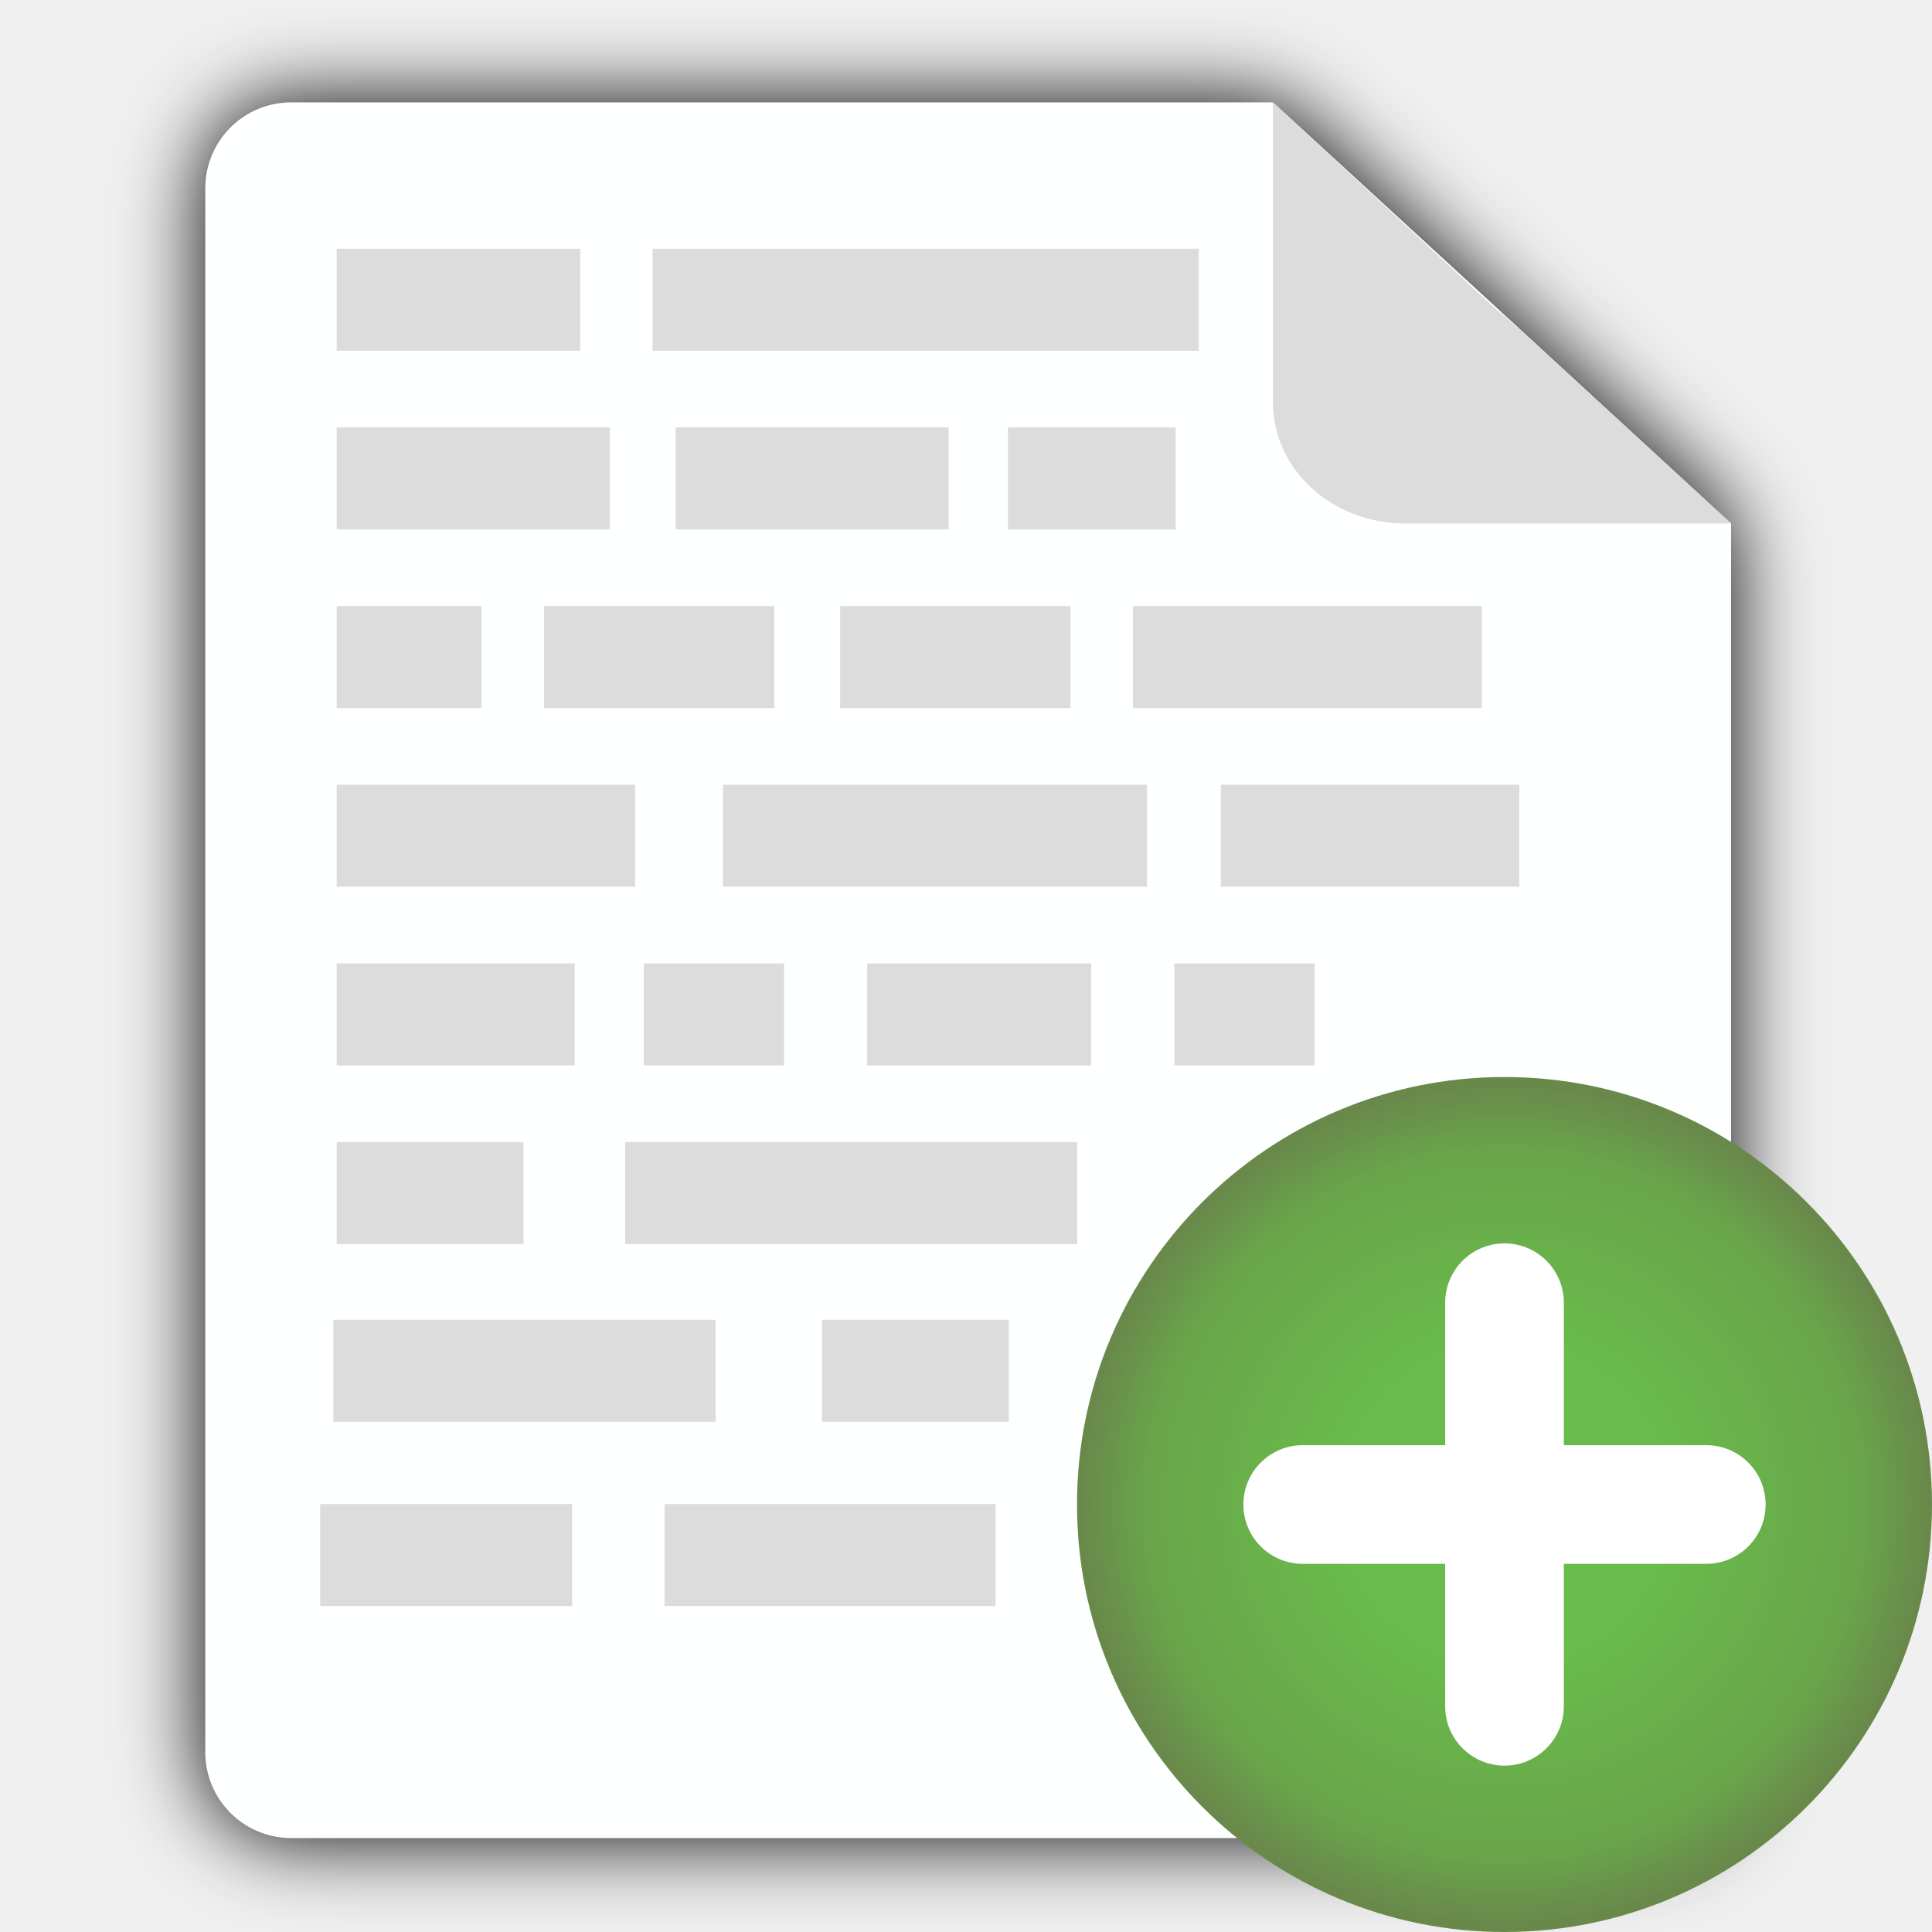
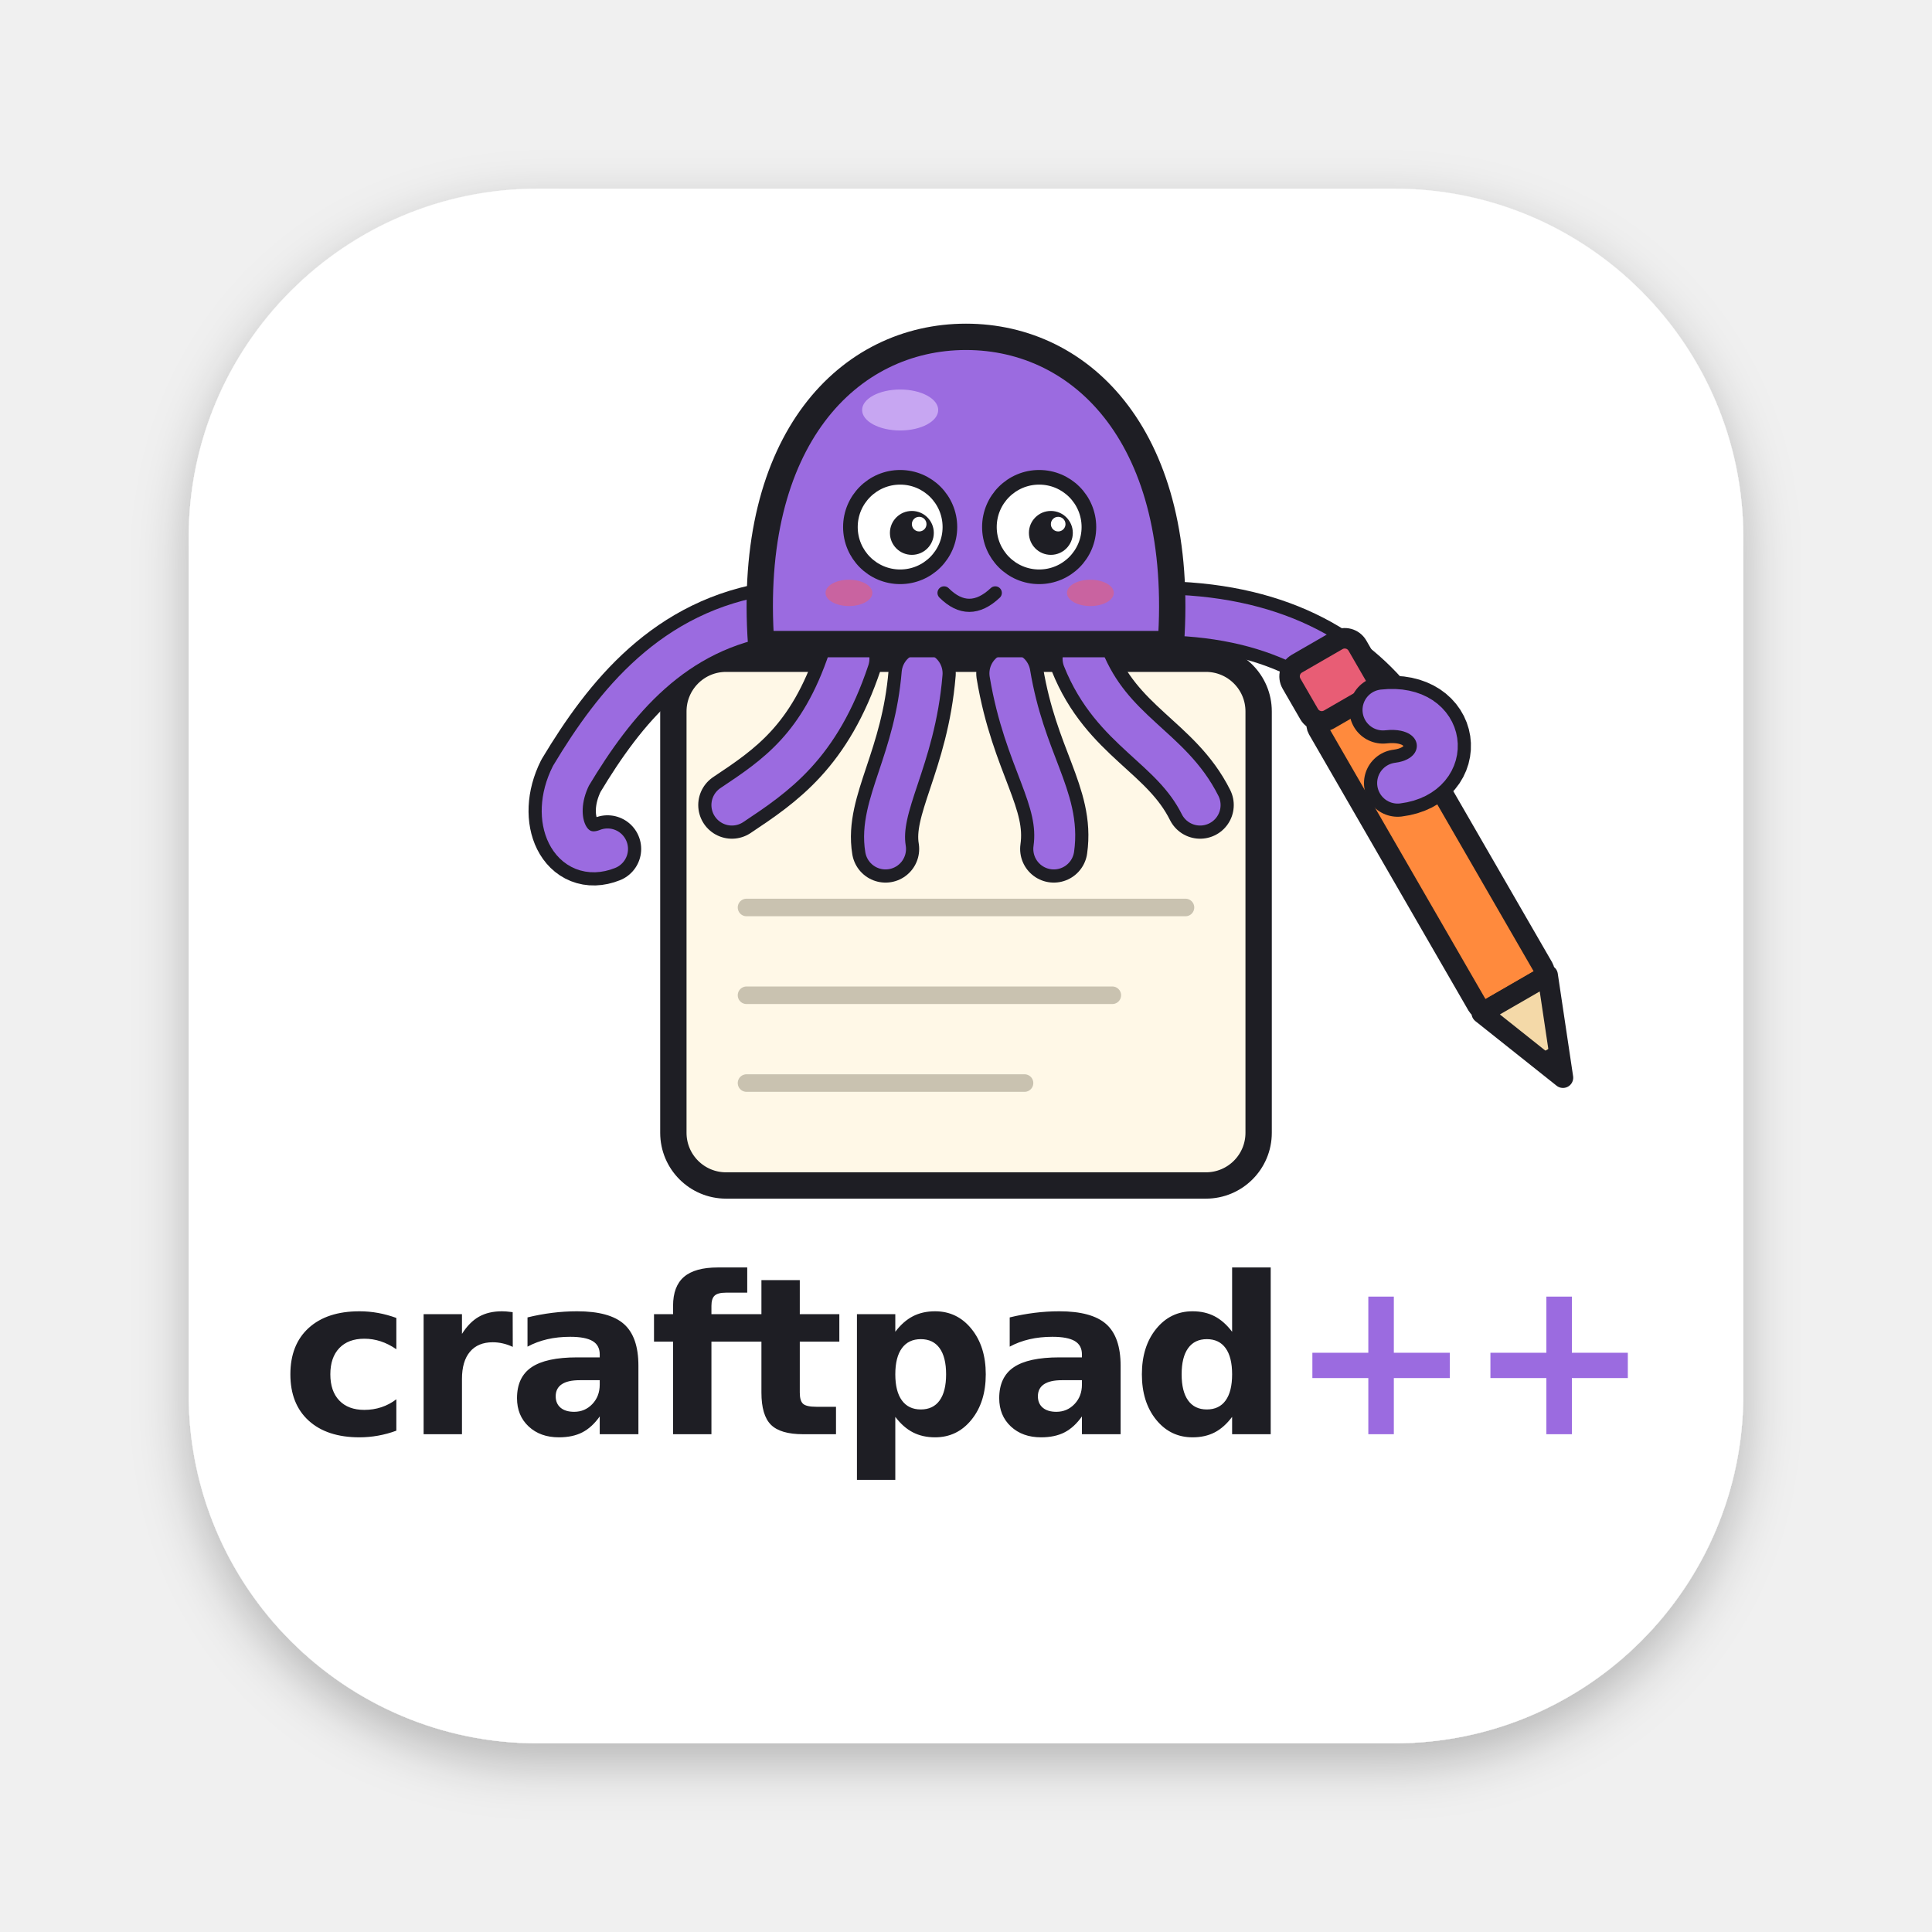
- <svg xmlns="http://www.w3.org/2000/svg" xmlns:xlink="http://www.w3.org/1999/xlink" width="512" height="512" viewBox="0 0 135.467 135.467" version="1.1" id="svg5">
-   <defs id="defs2">
-     <linearGradient id="linearGradient7447">
-       <stop style="stop-color:#69bb4b;stop-opacity:1" offset="0" id="stop7443" />
-       <stop style="stop-color:#69bb4b;stop-opacity:1" offset="0.387" id="stop9627" />
-       <stop style="stop-color:#69a54b;stop-opacity:1" offset="0.841" id="stop7549" />
-       <stop style="stop-color:#69894b;stop-opacity:1" offset="1" id="stop7445" />
-     </linearGradient>
-     <radialGradient xlink:href="#linearGradient7447" id="radialGradient7449" cx="56.079" cy="47.071" fx="56.079" fy="47.071" r="23.832" gradientUnits="userSpaceOnUse" gradientTransform="matrix(1.246749,0,0,1.233168,35.62305,47.42085)" />
-     <filter style="color-interpolation-filters:sRGB;" id="filter2649" x="-0.067" y="-0.059" width="1.135" height="1.118">
-       <feFlood flood-opacity="1" flood-color="rgb(0,0,0)" result="flood" id="feFlood2639" />
-       <feComposite in="flood" in2="SourceGraphic" operator="in" result="composite1" id="feComposite2641" />
-       <feGaussianBlur in="composite1" stdDeviation="3" result="blur" id="feGaussianBlur2643" />
-       <feOffset dx="0" dy="0" result="offset" id="feOffset2645" />
-       <feComposite in="SourceGraphic" in2="offset" operator="over" result="composite2" id="feComposite2647" />
+ <svg xmlns="http://www.w3.org/2000/svg" viewBox="0 0 1024 1024" width="1024" height="1024">
+   <defs>
+     <filter id="sh" x="-10%" y="-10%" width="120%" height="125%">
+       <feDropShadow dx="0" dy="10" stdDeviation="14" flood-color="#000" flood-opacity="0.25" />
    </filter>
  </defs>
-   <g id="layer1" style="display:inline">
-     <path id="rect11361" style="fill:#feffff;fill-opacity:1;stroke-width:0.265;filter:url(#filter2649)" d="m 20.428,7.178 h 68.81 c 0.081,0 32.139,29.528 32.139,29.528 V 122.844 c 0,3.344 -2.692,6.036 -6.036,6.036 H 20.428 c -3.344,0 -6.036,-2.692 -6.036,-6.036 V 13.214 c 0,-3.344 2.692,-6.036 6.036,-6.036 z" />
-     <path id="rect22000" style="fill:#2dffff;fill-opacity:0;stroke-width:0.265" d="M 89.171,7.037 121.702,36.914 H 89.056 Z" />
-     <rect style="fill:#dcdcdc;fill-opacity:1;stroke-width:0;stroke-miterlimit:4;stroke-dasharray:none" id="rect27750" width="17.073" height="7.152" x="23.608" y="17.441" />
-     <rect style="display:inline;fill:#dcdcdc;fill-opacity:1;stroke-width:0;stroke-miterlimit:4;stroke-dasharray:none" id="rect27750-9" width="19.149" height="7.152" x="23.608" y="29.969" />
-     <rect style="display:inline;fill:#dcdcdc;fill-opacity:1;stroke-width:0;stroke-miterlimit:4;stroke-dasharray:none" id="rect28274" width="10.151" height="7.152" x="23.608" y="42.497" />
-     <rect style="display:inline;fill:#dcdcdc;fill-opacity:1;stroke-width:0;stroke-miterlimit:4;stroke-dasharray:none" id="rect28276" width="20.928" height="7.152" x="23.608" y="55.025" />
-     <rect style="display:inline;fill:#dcdcdc;fill-opacity:1;stroke-width:0;stroke-miterlimit:4;stroke-dasharray:none" id="rect28278" width="16.686" height="7.152" x="23.608" y="67.552" />
-     <rect style="display:inline;fill:#dcdcdc;fill-opacity:1;stroke-width:0;stroke-miterlimit:4;stroke-dasharray:none" id="rect28280" width="13.097" height="7.152" x="23.608" y="80.08" />
-     <rect style="display:inline;fill:#dcdcdc;fill-opacity:1;stroke-width:0;stroke-miterlimit:4;stroke-dasharray:none" id="rect28416" width="26.801" height="7.152" x="23.377" y="92.539" />
-     <rect style="display:inline;fill:#dcdcdc;fill-opacity:1;stroke-width:0;stroke-miterlimit:4;stroke-dasharray:none" id="rect28418" width="17.665" height="7.152" x="22.454" y="105.459" />
-     <rect style="display:inline;fill:#dcdcdc;fill-opacity:1;stroke-width:0;stroke-miterlimit:4;stroke-dasharray:none" id="rect28420" width="19.149" height="7.152" x="47.372" y="29.969" />
-     <rect style="display:inline;fill:#dcdcdc;fill-opacity:1;stroke-width:0;stroke-miterlimit:4;stroke-dasharray:none" id="rect28422" width="11.766" height="7.152" x="70.674" y="29.969" />
-     <rect style="display:inline;fill:#dcdcdc;fill-opacity:1;stroke-width:0;stroke-miterlimit:4;stroke-dasharray:none" id="rect28424" width="16.15" height="7.152" x="38.143" y="42.497" />
-     <rect style="display:inline;fill:#dcdcdc;fill-opacity:1;stroke-width:0;stroke-miterlimit:4;stroke-dasharray:none" id="rect28426" width="16.15" height="7.152" x="58.907" y="42.497" />
-     <rect style="display:inline;fill:#dcdcdc;fill-opacity:1;stroke-width:0;stroke-miterlimit:4;stroke-dasharray:none" id="rect28428" width="24.456" height="7.152" x="79.441" y="42.497" />
-     <rect style="display:inline;fill:#dcdcdc;fill-opacity:1;stroke-width:0;stroke-miterlimit:4;stroke-dasharray:none" id="rect873" width="29.737" height="7.152" x="50.689" y="55.025" />
-     <rect style="display:inline;fill:#dcdcdc;fill-opacity:1;stroke-width:0;stroke-miterlimit:4;stroke-dasharray:none" id="rect875" width="20.928" height="7.152" x="85.601" y="55.025" />
-     <rect style="display:inline;fill:#dcdcdc;fill-opacity:1;stroke-width:0;stroke-miterlimit:4;stroke-dasharray:none" id="rect877" width="9.834" height="7.152" x="45.143" y="67.552" />
-     <rect style="display:inline;fill:#dcdcdc;fill-opacity:1;stroke-width:0;stroke-miterlimit:4;stroke-dasharray:none" id="rect879" width="15.707" height="7.152" x="60.804" y="67.552" />
-     <rect style="display:inline;fill:#dcdcdc;fill-opacity:1;stroke-width:0;stroke-miterlimit:4;stroke-dasharray:none" id="rect881" width="31.695" height="7.152" x="43.837" y="80.08" />
-     <rect style="display:inline;fill:#dcdcdc;fill-opacity:1;stroke-width:0;stroke-miterlimit:4;stroke-dasharray:none" id="rect883" width="9.834" height="7.152" x="82.338" y="67.552" />
-     <rect style="display:inline;fill:#dcdcdc;fill-opacity:1;stroke-width:0;stroke-miterlimit:4;stroke-dasharray:none" id="rect885" width="13.097" height="7.152" x="57.637" y="92.539" />
-     <rect style="display:inline;fill:#dcdcdc;fill-opacity:1;stroke-width:0;stroke-miterlimit:4;stroke-dasharray:none" id="rect887" width="23.212" height="7.152" x="46.599" y="105.459" />
-     <path id="rect1896" style="fill:#dcdcdc;fill-opacity:1;stroke-width:0" d="M 121.385,36.702 H 98.511 c -5.129,0 -9.258,-3.795 -9.258,-8.51 V 7.169 C 121.123,36.784 89.213,7.108 121.385,36.702 Z" />
-     <rect style="fill:#dcdcdc;fill-opacity:1;stroke-width:0;stroke-miterlimit:4;stroke-dasharray:none" id="rect2785" width="38.299" height="7.152" x="45.757" y="17.441" />
-   </g>
-   <g id="layer3" style="display:inline">
-     <g id="g2674">
-       <circle style="display:inline;fill:url(#radialGradient7449);fill-opacity:1;stroke-width:0.333" id="path7275" cx="105.492" cy="105.492" r="29.975" />
-       <g id="g11289">
-         <rect style="display:inline;fill:#ffffff;fill-opacity:1;stroke-width:0.146" id="rect10545" width="36.618" height="8.32" x="87.183" y="101.332" ry="4.16" />
-         <rect style="display:inline;fill:#ffffff;fill-opacity:1;stroke-width:0.146" id="rect11125" width="36.618" height="8.32" x="87.183" y="-109.652" ry="4.16" transform="rotate(90)" />
+   <rect x="100" y="100" width="824" height="824" rx="185" fill="#FFFFFF" filter="url(#sh)" />
+   <svg x="132" y="132" width="760" height="760" viewBox="110 20 980 980">
+     <g>
+       <rect x="400" y="300" width="400" height="360" rx="36" fill="#FFF8E7" stroke="#1E1E24" stroke-width="18" />
+       <g stroke="#C9C2B0" stroke-width="12" stroke-linecap="round">
+         <line x1="450" y1="470" x2="750" y2="470" />
+         <line x1="450" y1="530" x2="700" y2="530" />
+         <line x1="450" y1="590" x2="640" y2="590" />
      </g>
    </g>
-   </g>
+     <g fill="none" stroke-linecap="round" stroke-linejoin="round">
+       <g stroke="#1E1E24" stroke-width="46">
+         <path d="M520 300 C 500 360, 470 380, 440 400" />
+         <path d="M570 310 C 565 370, 540 400, 545 430" />
+         <path d="M630 310 C 640 370, 665 395, 660 430" />
+         <path d="M680 300 C 700 350, 740 360, 760 400" />
+         <path d="M470 270 C 400 280, 360 330, 330 380 C 315 410, 330 440, 355 430" />
+         <path d="M730 270 C 810 270, 860 300, 890 340" />
+       </g>
+       <g stroke="#9B6BE0" stroke-width="28">
+         <path d="M520 300 C 500 360, 470 380, 440 400" />
+         <path d="M570 310 C 565 370, 540 400, 545 430" />
+         <path d="M630 310 C 640 370, 665 395, 660 430" />
+         <path d="M680 300 C 700 350, 740 360, 760 400" />
+         <path d="M470 270 C 400 280, 360 330, 330 380 C 315 410, 330 440, 355 430" />
+         <path d="M730 270 C 810 270, 860 300, 890 340" />
+       </g>
+     </g>
+     <g transform="translate(860,330) rotate(60)">
+       <rect x="0" y="-26" width="230" height="52" rx="6" fill="#FF8A3D" stroke="#1E1E24" stroke-width="14" />
+       <rect x="-40" y="-26" width="44" height="52" rx="10" fill="#E85D75" stroke="#1E1E24" stroke-width="14" />
+       <path d="M230 -26 L296 0 L230 26 Z" fill="#F4D9A8" stroke="#1E1E24" stroke-width="14" stroke-linejoin="round" />
+       <path d="M274 -9 L296 0 L274 9 Z" fill="#1E1E24" />
+     </g>
+     <g fill="none" stroke-linecap="round">
+       <path d="M885 335 C 930 330, 935 380, 895 385" stroke="#1E1E24" stroke-width="46" />
+       <path d="M885 335 C 930 330, 935 380, 895 385" stroke="#9B6BE0" stroke-width="28" />
+     </g>
+     <path d="M460 290 C 450 150, 520 80, 600 80 C 680 80, 750 150, 740 290 Z" fill="#9B6BE0" stroke="#1E1E24" stroke-width="18" stroke-linejoin="round" />
+     <ellipse cx="555" cy="130" rx="26" ry="14" fill="#C7A6F2" />
+     <g stroke="#1E1E24" stroke-width="10">
+       <circle cx="555" cy="210" r="34" fill="#ffffff" />
+       <circle cx="650" cy="210" r="34" fill="#ffffff" />
+     </g>
+     <circle cx="563" cy="214" r="15" fill="#1E1E24" />
+     <circle cx="658" cy="214" r="15" fill="#1E1E24" />
+     <circle cx="568" cy="208" r="5" fill="#ffffff" />
+     <circle cx="663" cy="208" r="5" fill="#ffffff" />
+     <path d="M585 255 Q 602 272 620 255" fill="none" stroke="#1E1E24" stroke-width="9" stroke-linecap="round" />
+     <ellipse cx="520" cy="255" rx="16" ry="9" fill="#E85D75" opacity="0.6" />
+     <ellipse cx="685" cy="255" rx="16" ry="9" fill="#E85D75" opacity="0.6" />
+     <text x="600" y="830" text-anchor="middle" font-family="DejaVu Sans, Helvetica, Arial, sans-serif" font-weight="bold" font-size="150" fill="#1E1E24" letter-spacing="-4">craftpad<tspan fill="#9B6BE0">++</tspan>
+     </text>
+   </svg>
</svg>
